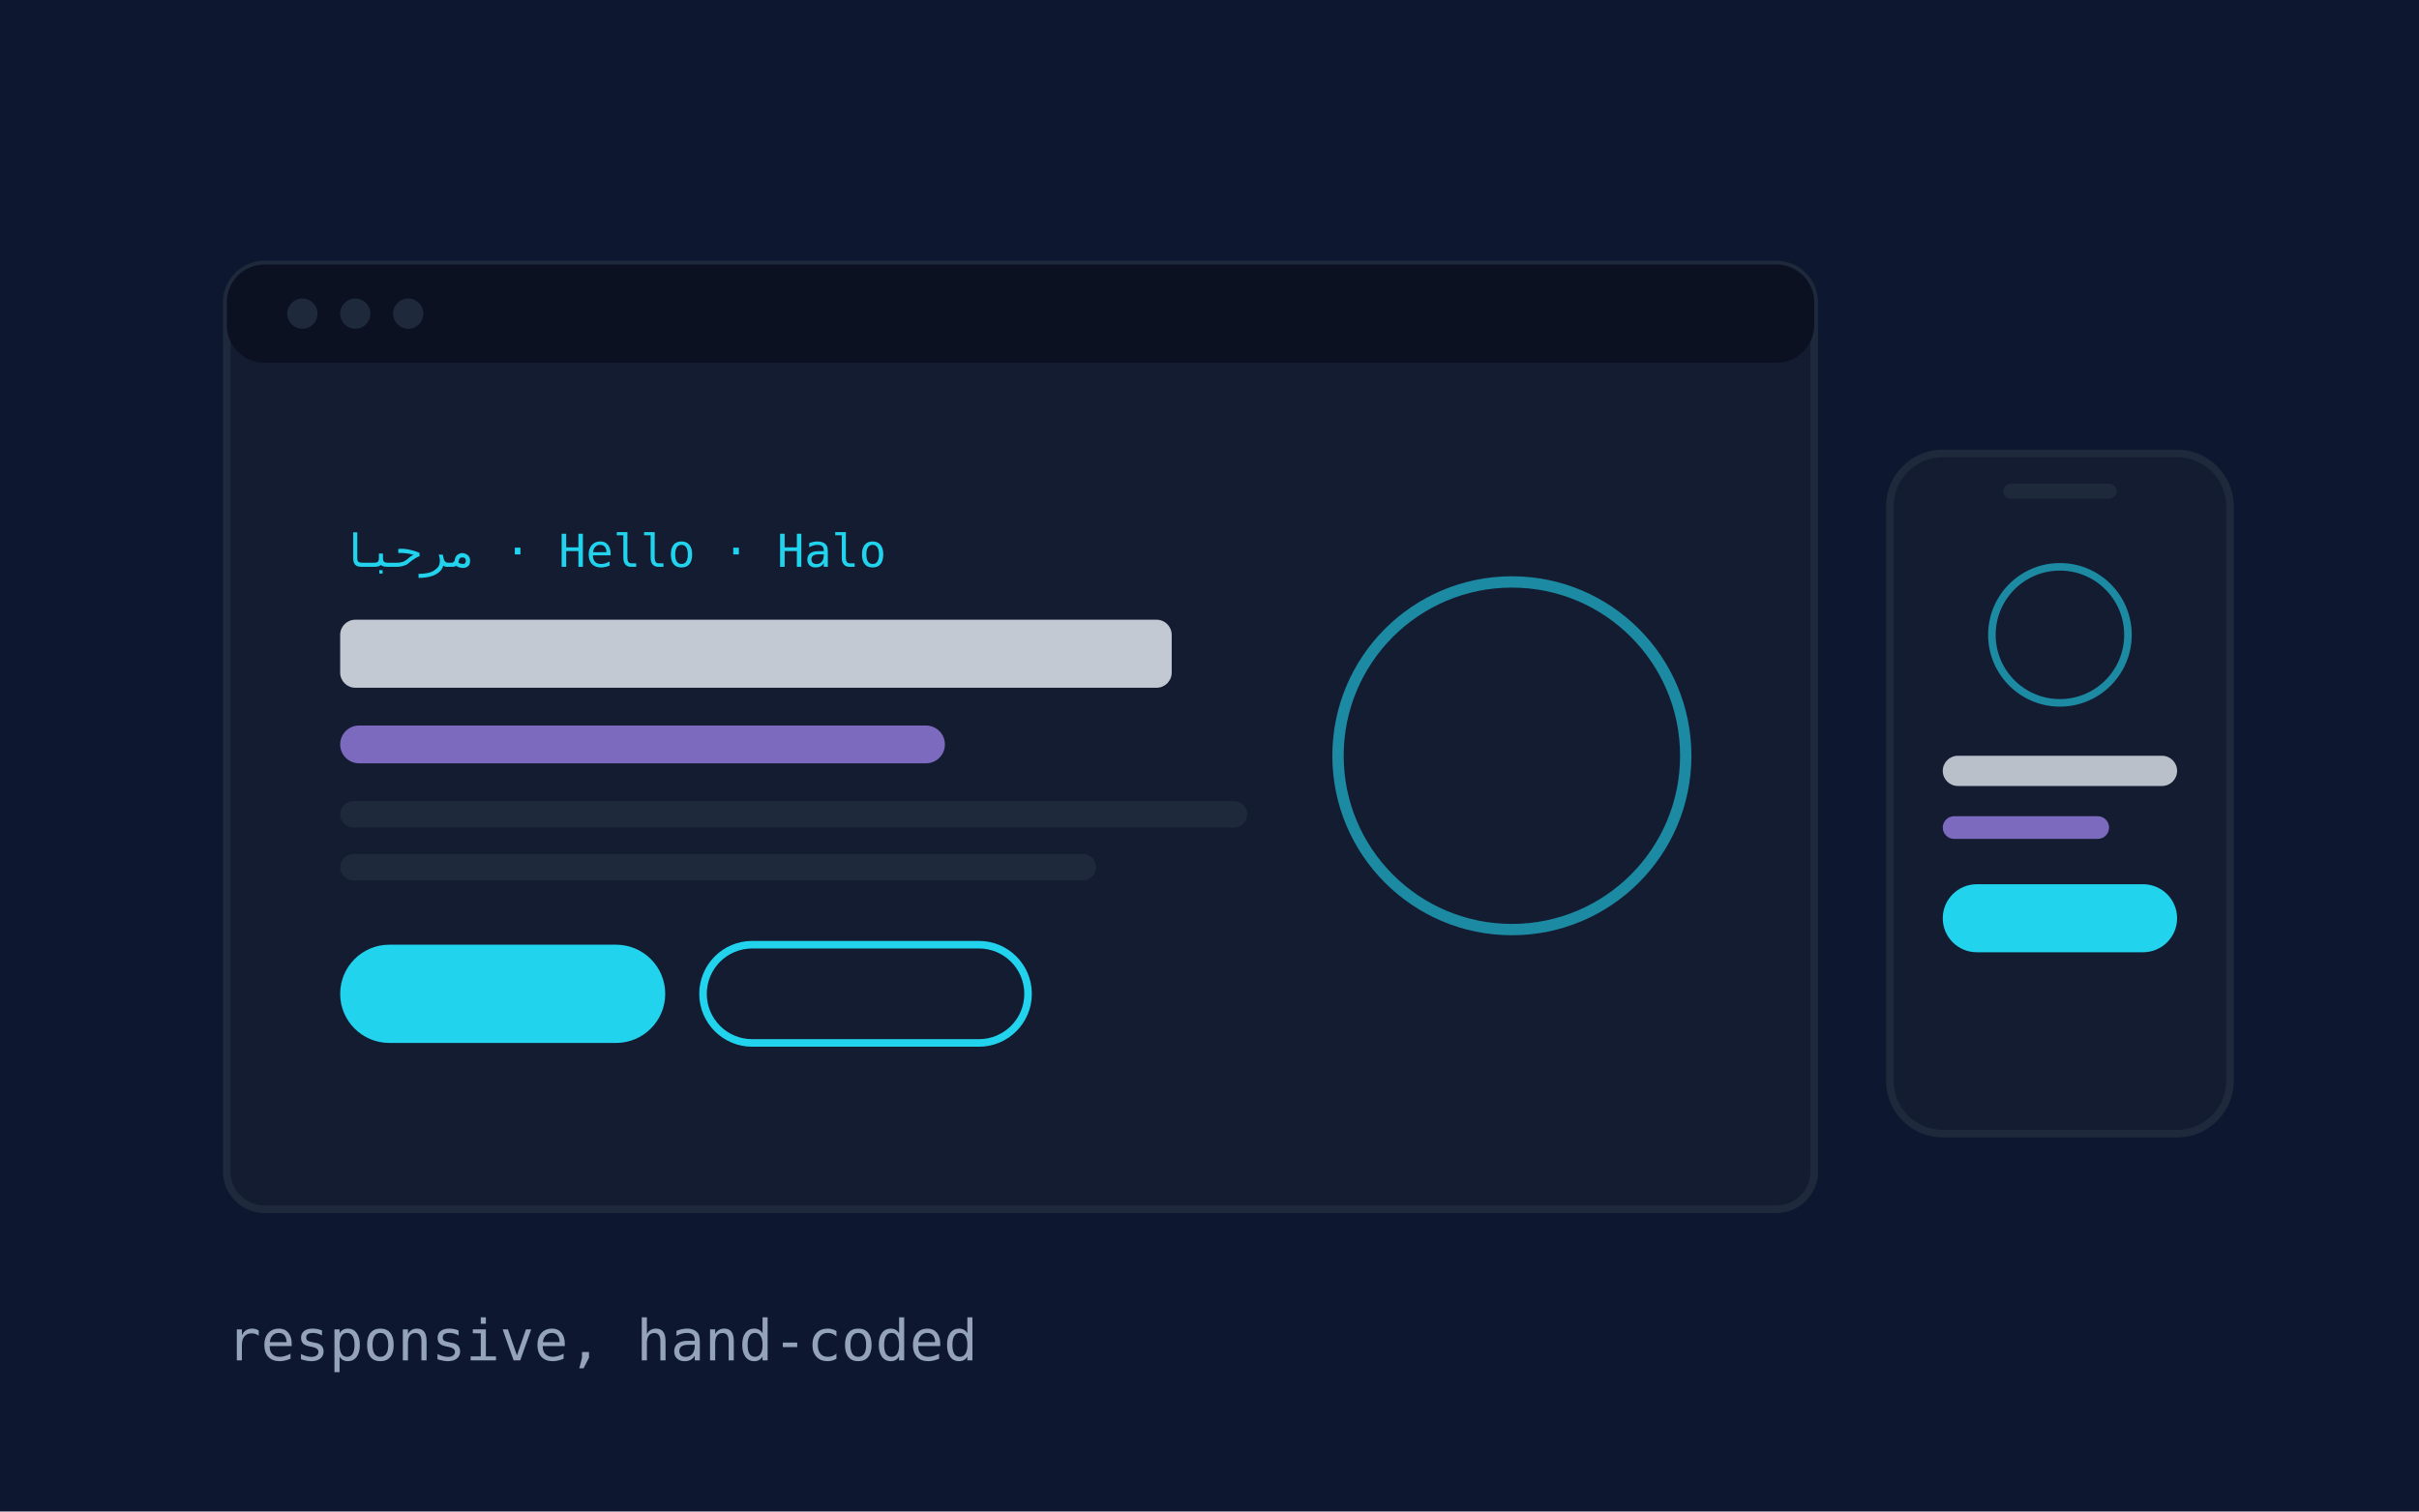
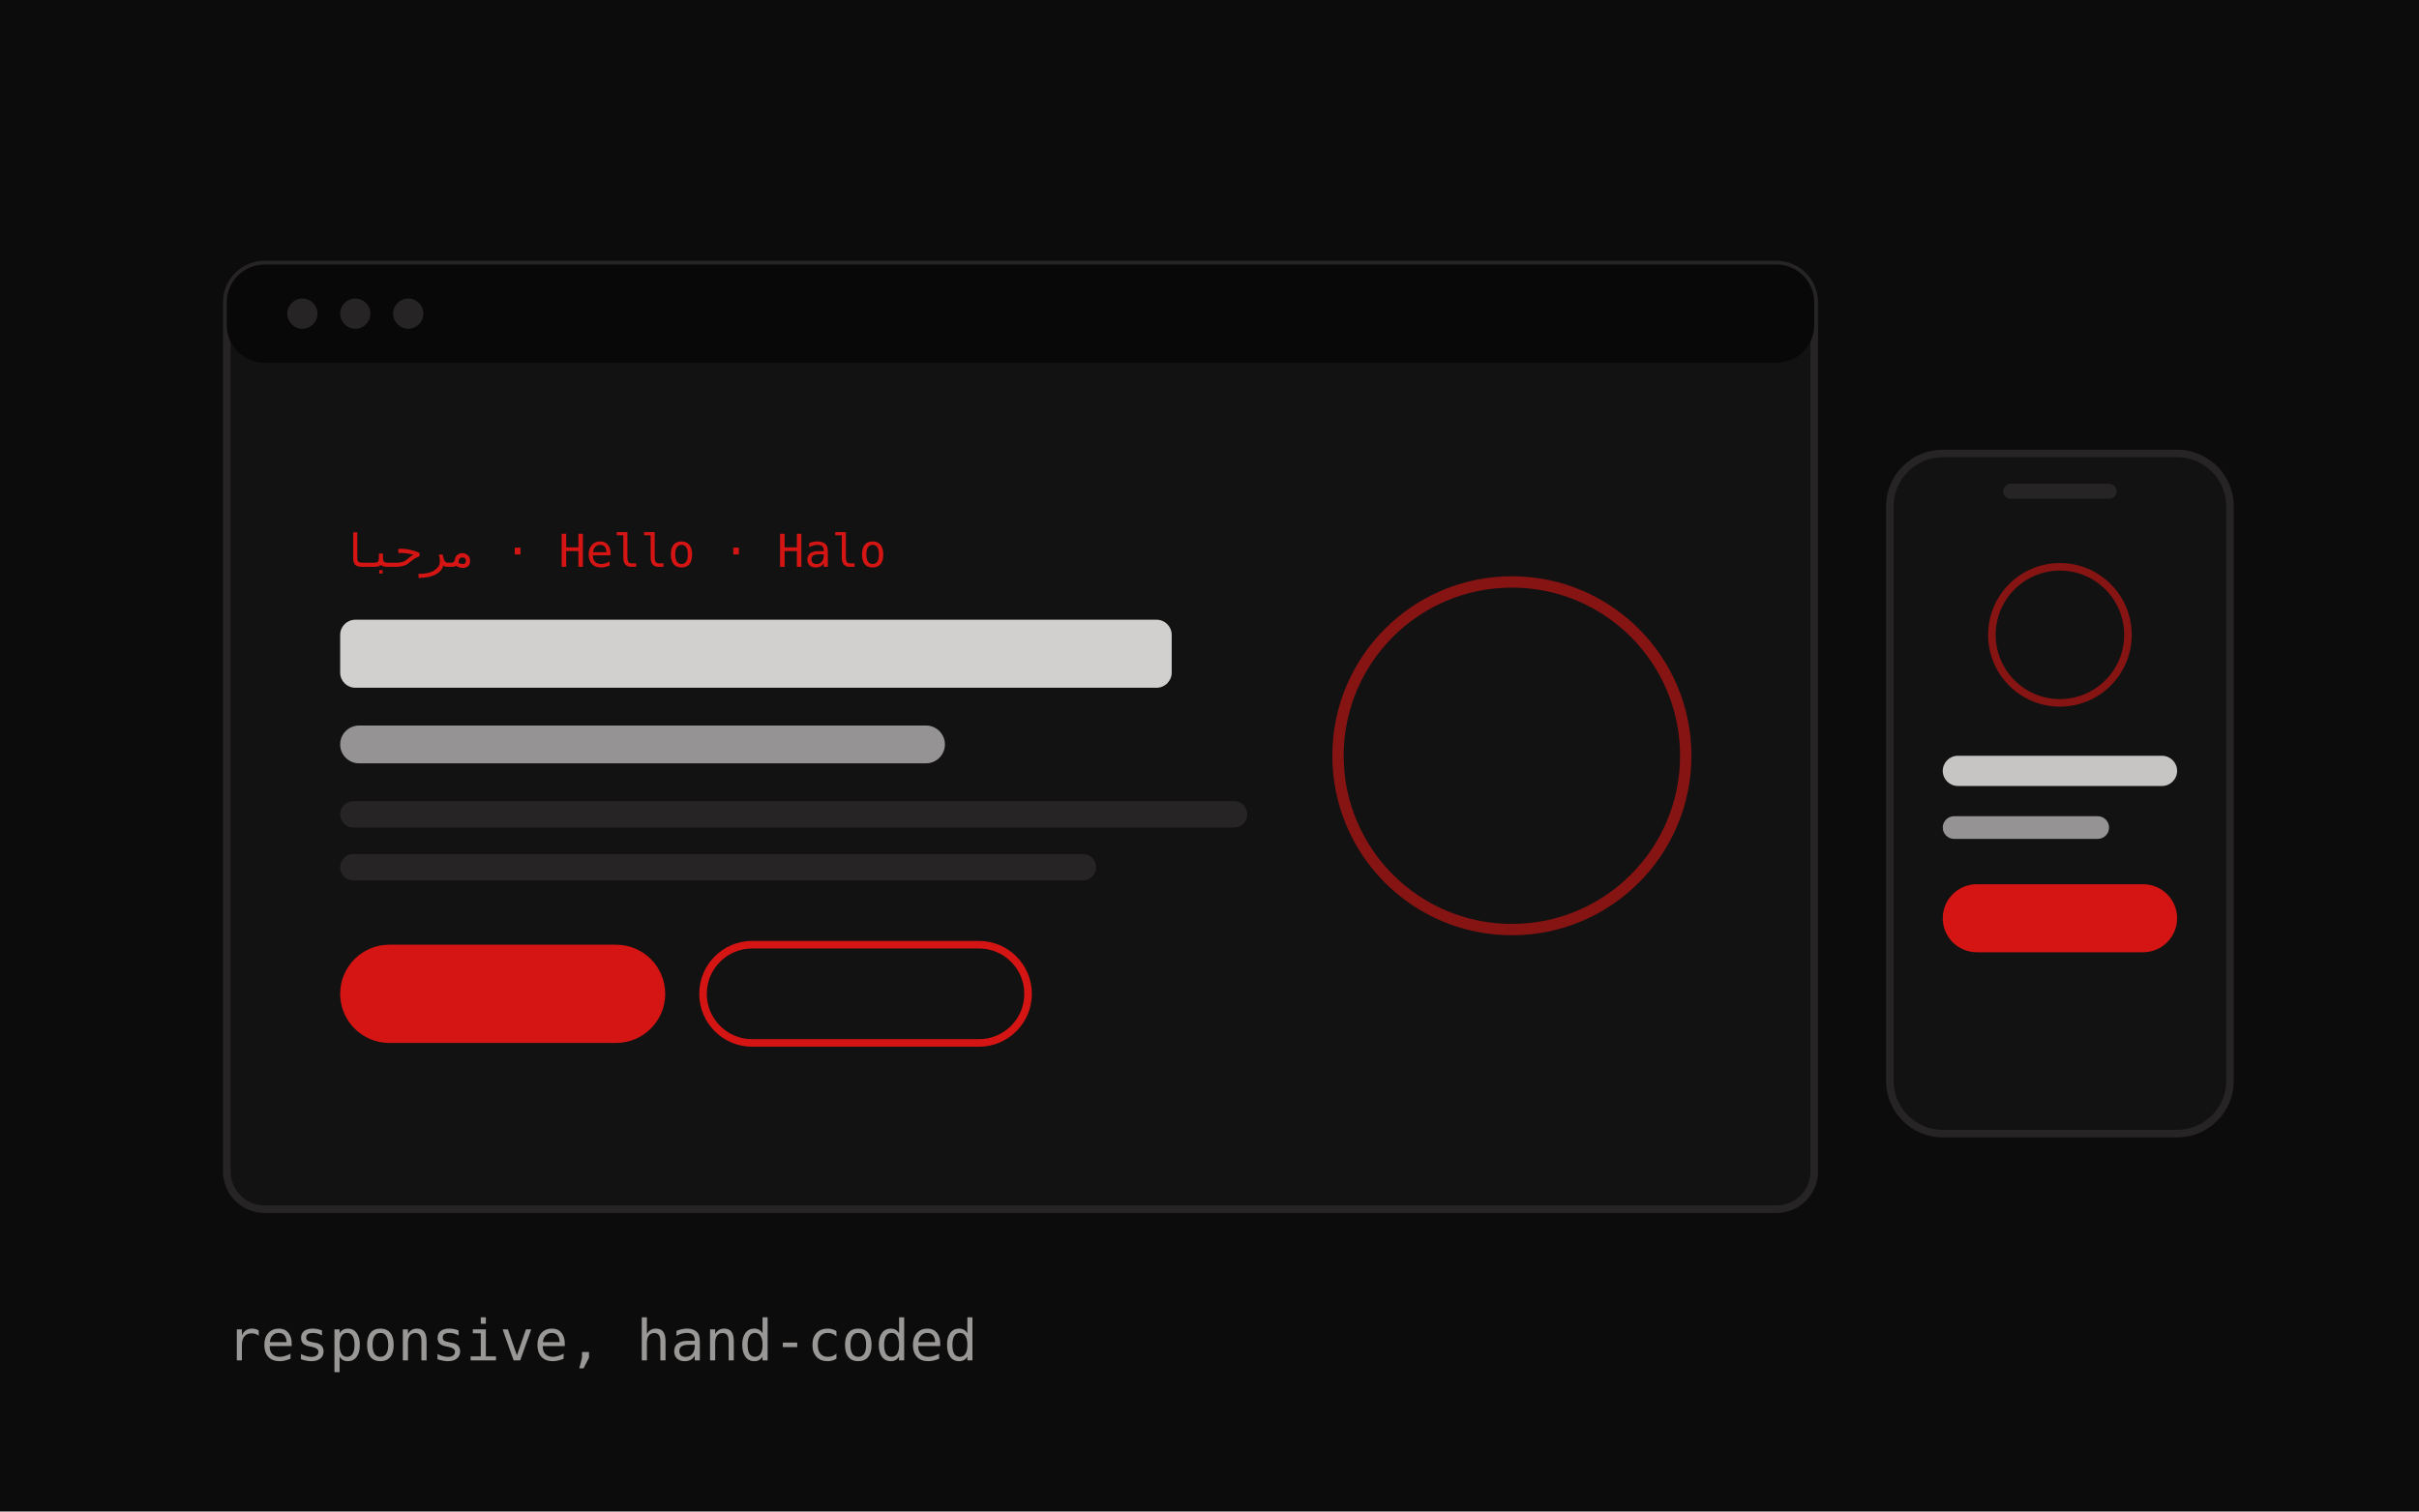
<svg xmlns="http://www.w3.org/2000/svg" viewBox="0 0 640 400">
-   <rect width="640" height="400" fill="#0E1730" />
-   <rect x="60" y="70" width="420" height="250" rx="10" fill="#131C31" stroke="#1E293B" stroke-width="2" />
-   <rect x="60" y="70" width="420" height="26" rx="10" fill="#0B1121" />
-   <circle cx="80" cy="83" r="4" fill="#1E293B" />
-   <circle cx="94" cy="83" r="4" fill="#1E293B" />
-   <circle cx="108" cy="83" r="4" fill="#1E293B" />
-   <text x="90" y="150" font-family="'JetBrains Mono', monospace" font-size="12" fill="#22D3EE">مرحبا · Hello · Halo</text>
-   <rect x="90" y="164" width="220" height="18" rx="4" fill="#E2E8F0" opacity="0.85" />
-   <rect x="90" y="192" width="160" height="10" rx="5" fill="#A78BFA" opacity="0.7" />
-   <rect x="90" y="212" width="240" height="7" rx="3.5" fill="#1E293B" />
-   <rect x="90" y="226" width="200" height="7" rx="3.5" fill="#1E293B" />
-   <rect x="90" y="250" width="86" height="26" rx="13" fill="#22D3EE" />
-   <rect x="186" y="250" width="86" height="26" rx="13" fill="none" stroke="#22D3EE" stroke-width="2" />
-   <circle cx="400" cy="200" r="46" fill="none" stroke="#22D3EE" stroke-width="3" opacity="0.6" />
-   <rect x="500" y="120" width="90" height="180" rx="14" fill="#131C31" stroke="#1E293B" stroke-width="2" />
-   <rect x="530" y="128" width="30" height="4" rx="2" fill="#1E293B" />
-   <circle cx="545" cy="168" r="18" fill="none" stroke="#22D3EE" stroke-width="2" opacity="0.6" />
-   <rect x="514" y="200" width="62" height="8" rx="4" fill="#E2E8F0" opacity="0.8" />
-   <rect x="514" y="216" width="44" height="6" rx="3" fill="#A78BFA" opacity="0.7" />
-   <rect x="514" y="234" width="62" height="18" rx="9" fill="#22D3EE" />
-   <text x="60" y="360" font-family="'JetBrains Mono', monospace" font-size="15" fill="#94A3B8">
+   <rect width="640" height="400" fill="#0C0C0C" />
+   <rect x="60" y="70" width="420" height="250" rx="10" fill="#121212" stroke="#262424" stroke-width="2" />
+   <rect x="60" y="70" width="420" height="26" rx="10" fill="#080808" />
+   <circle cx="80" cy="83" r="4" fill="#262424" />
+   <circle cx="94" cy="83" r="4" fill="#262424" />
+   <circle cx="108" cy="83" r="4" fill="#262424" />
+   <text x="90" y="150" font-family="'JetBrains Mono', monospace" font-size="12" fill="#D41514">مرحبا · Hello · Halo</text>
+   <rect x="90" y="164" width="220" height="18" rx="4" fill="#F2F1F0" opacity="0.85" />
+   <rect x="90" y="192" width="160" height="10" rx="5" fill="#CDCBCA" opacity="0.7" />
+   <rect x="90" y="212" width="240" height="7" rx="3.5" fill="#262424" />
+   <rect x="90" y="226" width="200" height="7" rx="3.5" fill="#262424" />
+   <rect x="90" y="250" width="86" height="26" rx="13" fill="#D41514" />
+   <rect x="186" y="250" width="86" height="26" rx="13" fill="none" stroke="#D41514" stroke-width="2" />
+   <circle cx="400" cy="200" r="46" fill="none" stroke="#D41514" stroke-width="3" opacity="0.6" />
+   <rect x="500" y="120" width="90" height="180" rx="14" fill="#121212" stroke="#262424" stroke-width="2" />
+   <rect x="530" y="128" width="30" height="4" rx="2" fill="#262424" />
+   <circle cx="545" cy="168" r="18" fill="none" stroke="#D41514" stroke-width="2" opacity="0.6" />
+   <rect x="514" y="200" width="62" height="8" rx="4" fill="#F2F1F0" opacity="0.8" />
+   <rect x="514" y="216" width="44" height="6" rx="3" fill="#CDCBCA" opacity="0.7" />
+   <rect x="514" y="234" width="62" height="18" rx="9" fill="#D41514" />
+   <text x="60" y="360" font-family="'JetBrains Mono', monospace" font-size="15" fill="#9A9897">
    responsive, hand-coded
  </text>
</svg>
